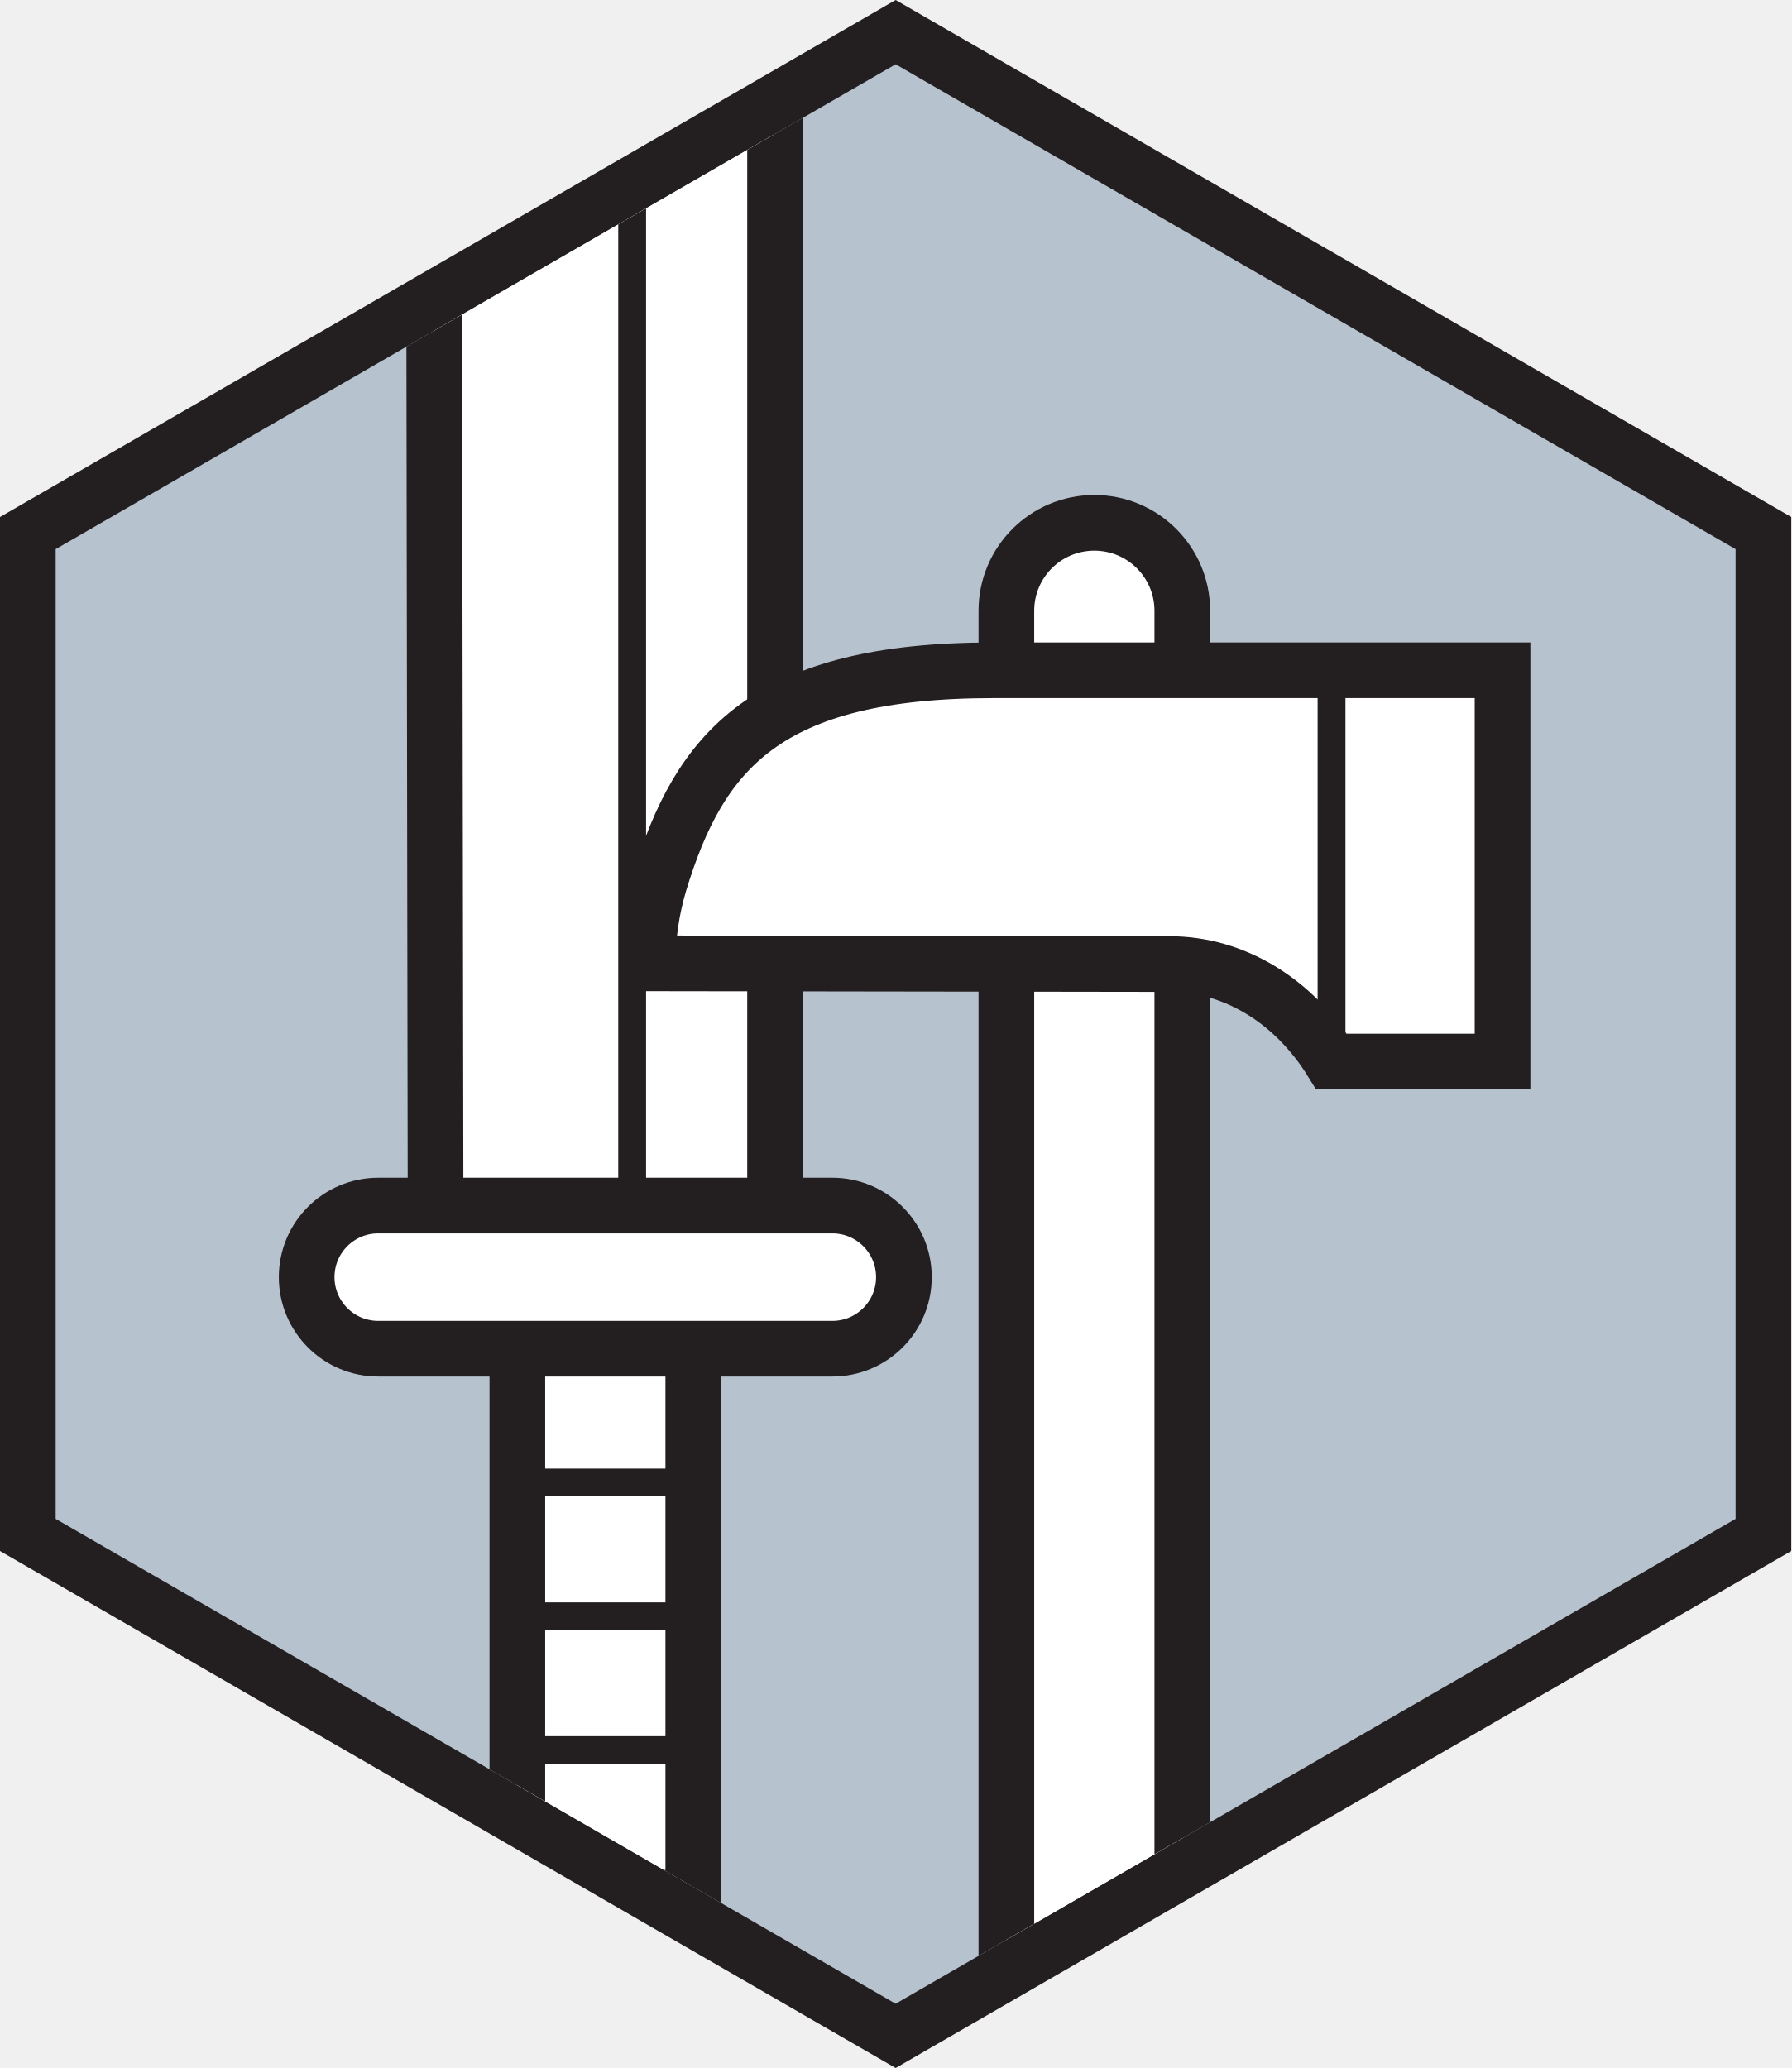
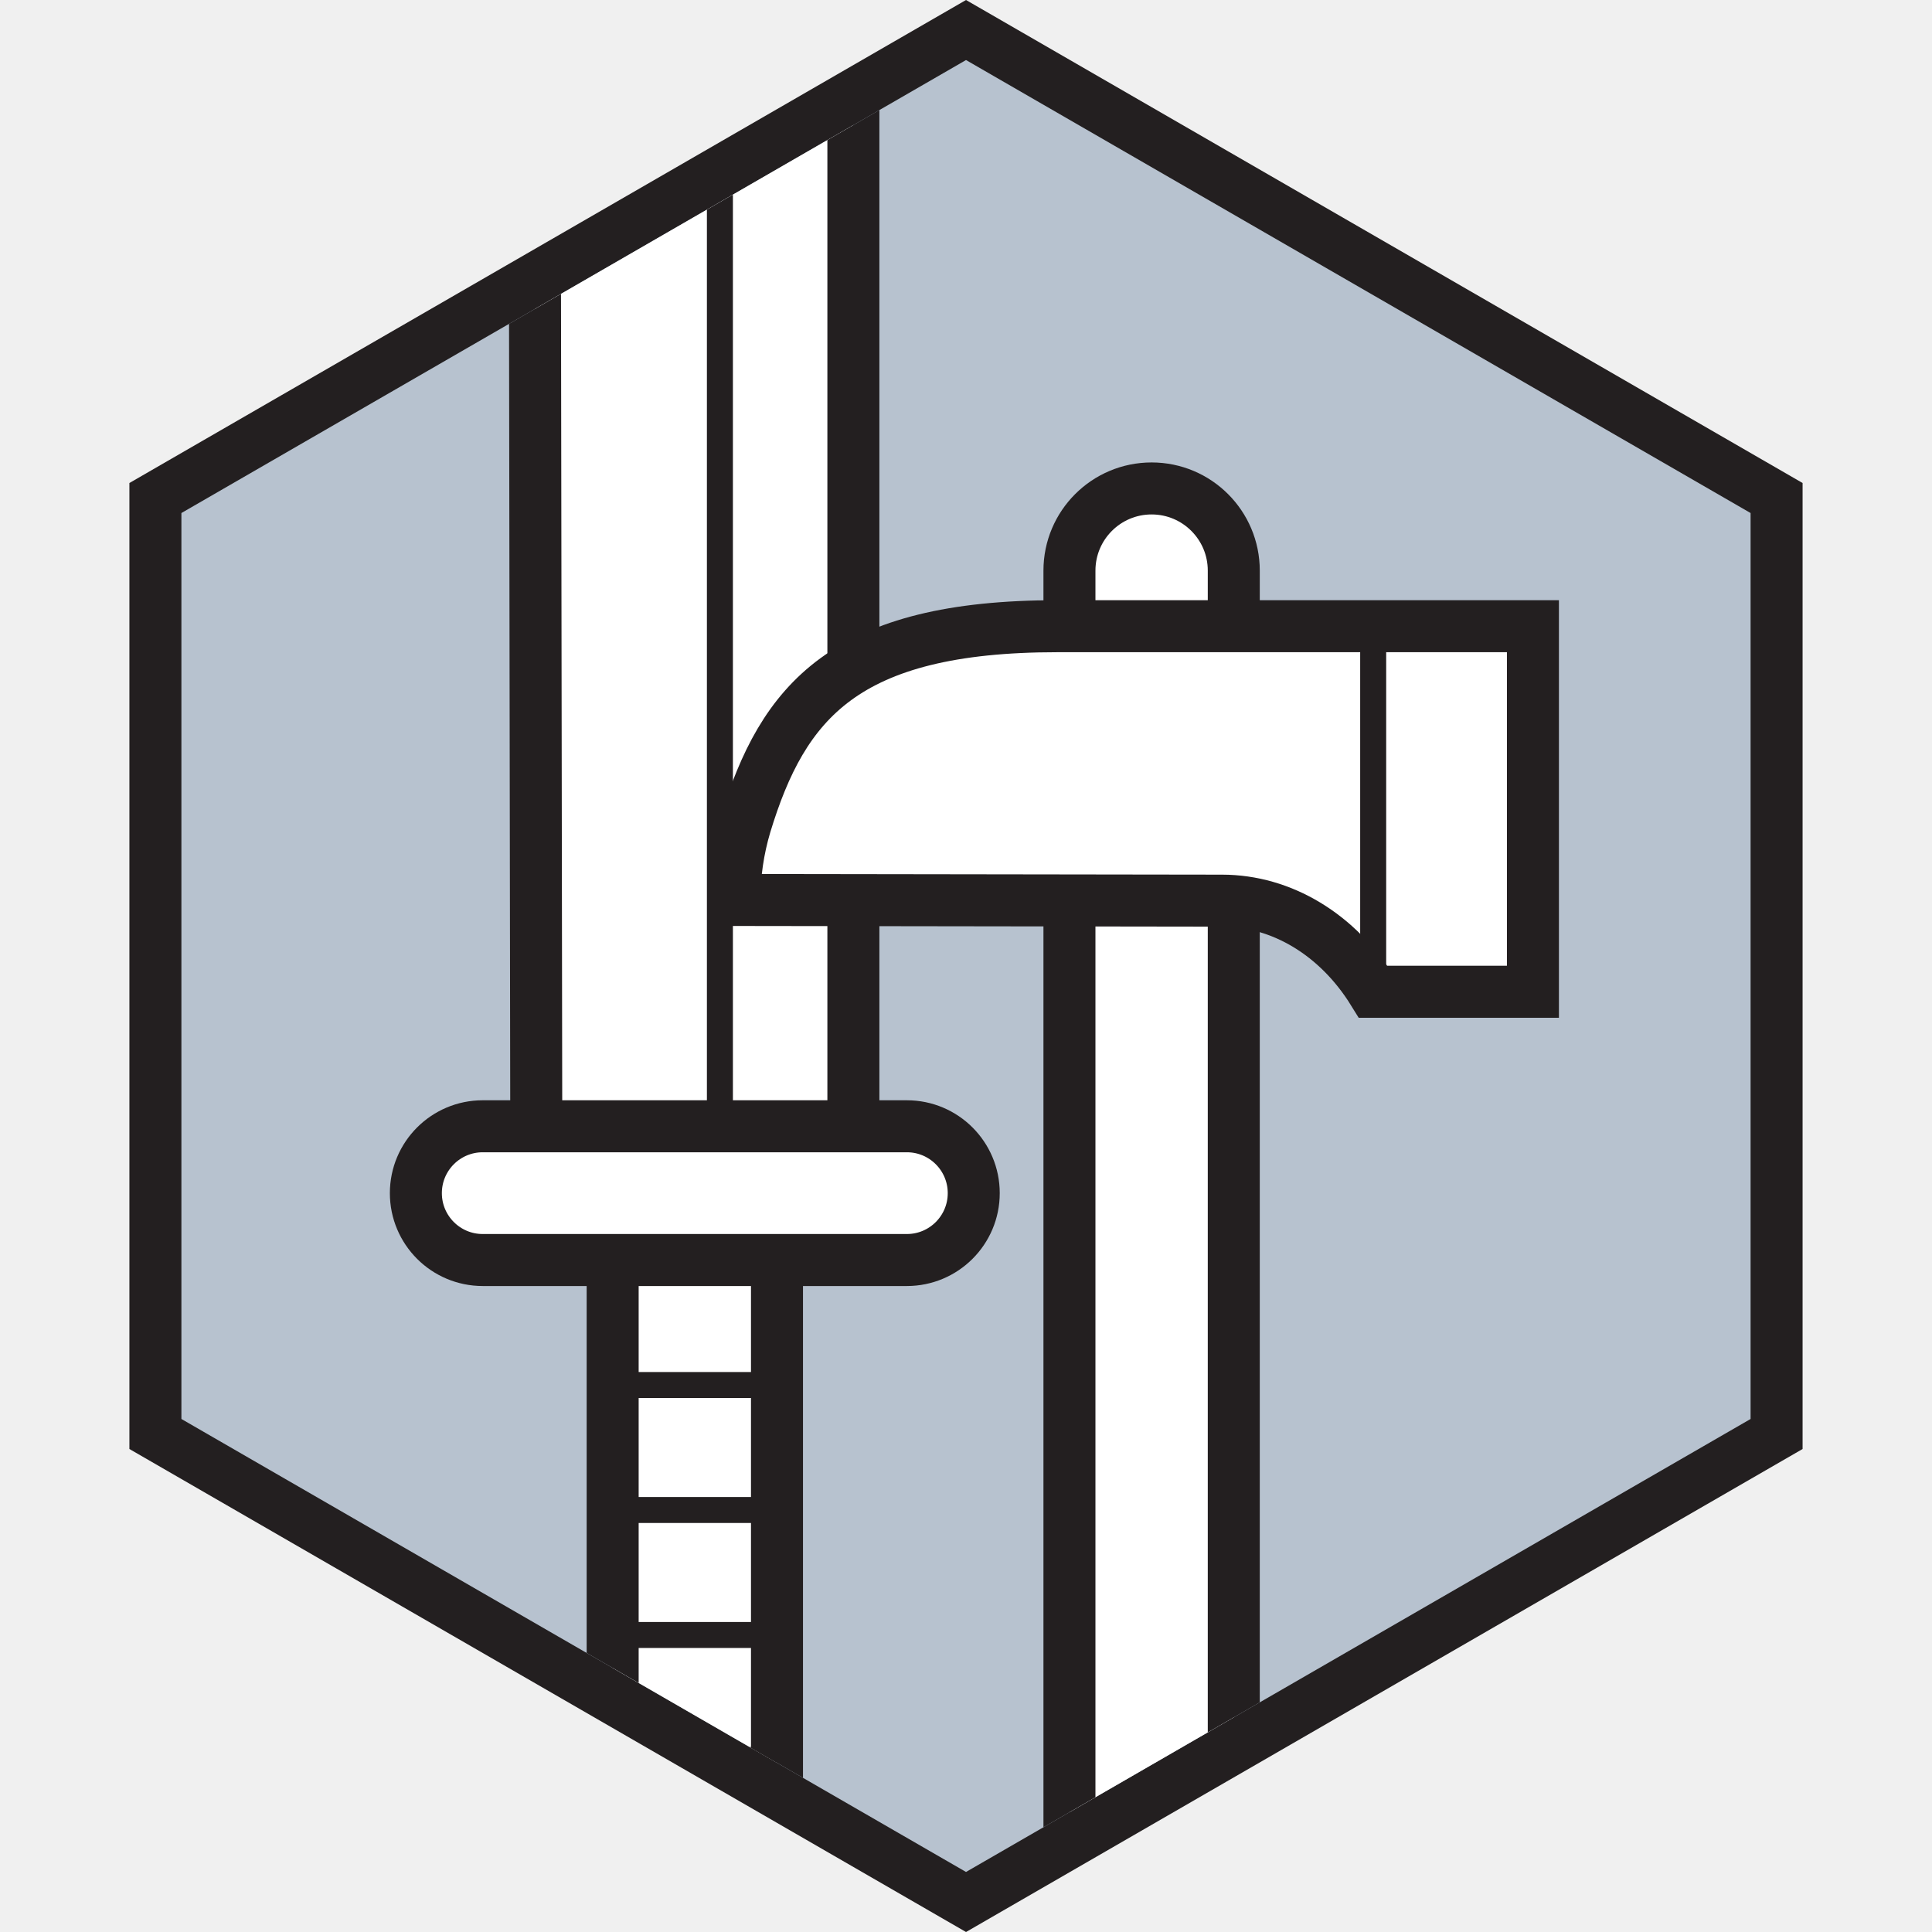
- <svg xmlns="http://www.w3.org/2000/svg" xml:space="preserve" fill-rule="evenodd" stroke-miterlimit="10" clip-rule="evenodd" viewBox="0 0 182.338 210.543">
+ <svg xmlns="http://www.w3.org/2000/svg" xml:space="preserve" fill-rule="evenodd" stroke-miterlimit="10" clip-rule="evenodd" viewBox="0 0 182.338 210.543" height="512" width="512">
  <defs>
    <clipPath id="a" clipPathUnits="userSpaceOnUse">
      <path d="m408.24 325.047-20.52 11.848-20.521-11.848v-23.694l20.521-11.848 20.52 11.848z" />
    </clipPath>
  </defs>
  <path fill="#b7c2cf" fill-rule="nonzero" stroke="#231f20" stroke-width="5.667" d="M179.504 156.272v-102l-88.333-51-88.338 51v102l88.338 51Z" />
  <g clip-path="url(#a)" transform="translate(-1524.33 -1199.73) scale(4.16667)">
    <path fill="#fff" fill-rule="nonzero" stroke="#231f20" stroke-width="1.36" d="M384.774 278.218v39.174h-8.294l-.034-22.385c.075-2.778.667-9.135 5.347-14.191a18.63 18.63 0 0 1 2.981-2.598zm-9.694 39.174h11.093a1.748 1.748 0 0 1 0 3.498H375.08a1.749 1.749 0 1 1 0-3.498zm5.547 19.843a2.149 2.149 0 0 0 2.149-2.149V320.89h-4.298v14.196c0 1.187.962 2.149 2.149 2.149z" />
    <path fill="none" stroke="#231f20" stroke-width=".68" d="M381.283 317.392V282.13m1.492 45.298h-4.297m4.297-3.269h-4.297m4.297 6.538h-4.297m4.297 3.269h-4.297" />
    <path fill="#fff" fill-rule="nonzero" stroke="#231f20" stroke-width="1.36" d="M392.574 300.71a2.149 2.149 0 0 0-2.149 2.149v33.295h4.298v-33.295a2.149 2.149 0 0 0-2.149-2.149z" />
    <path fill="#fff" fill-rule="nonzero" stroke="#231f20" stroke-width="1.36" d="M390.11 304.313c-5.556 0-7.179 1.964-8.161 5.195a6.919 6.919 0 0 0-.288 1.965l12.757.018c1.56.002 3.026.887 3.951 2.383h4.178v-9.561z" />
    <path fill="#231f20" d="M398.029 304.313h.68v9.561h-.68z" />
  </g>
</svg>
